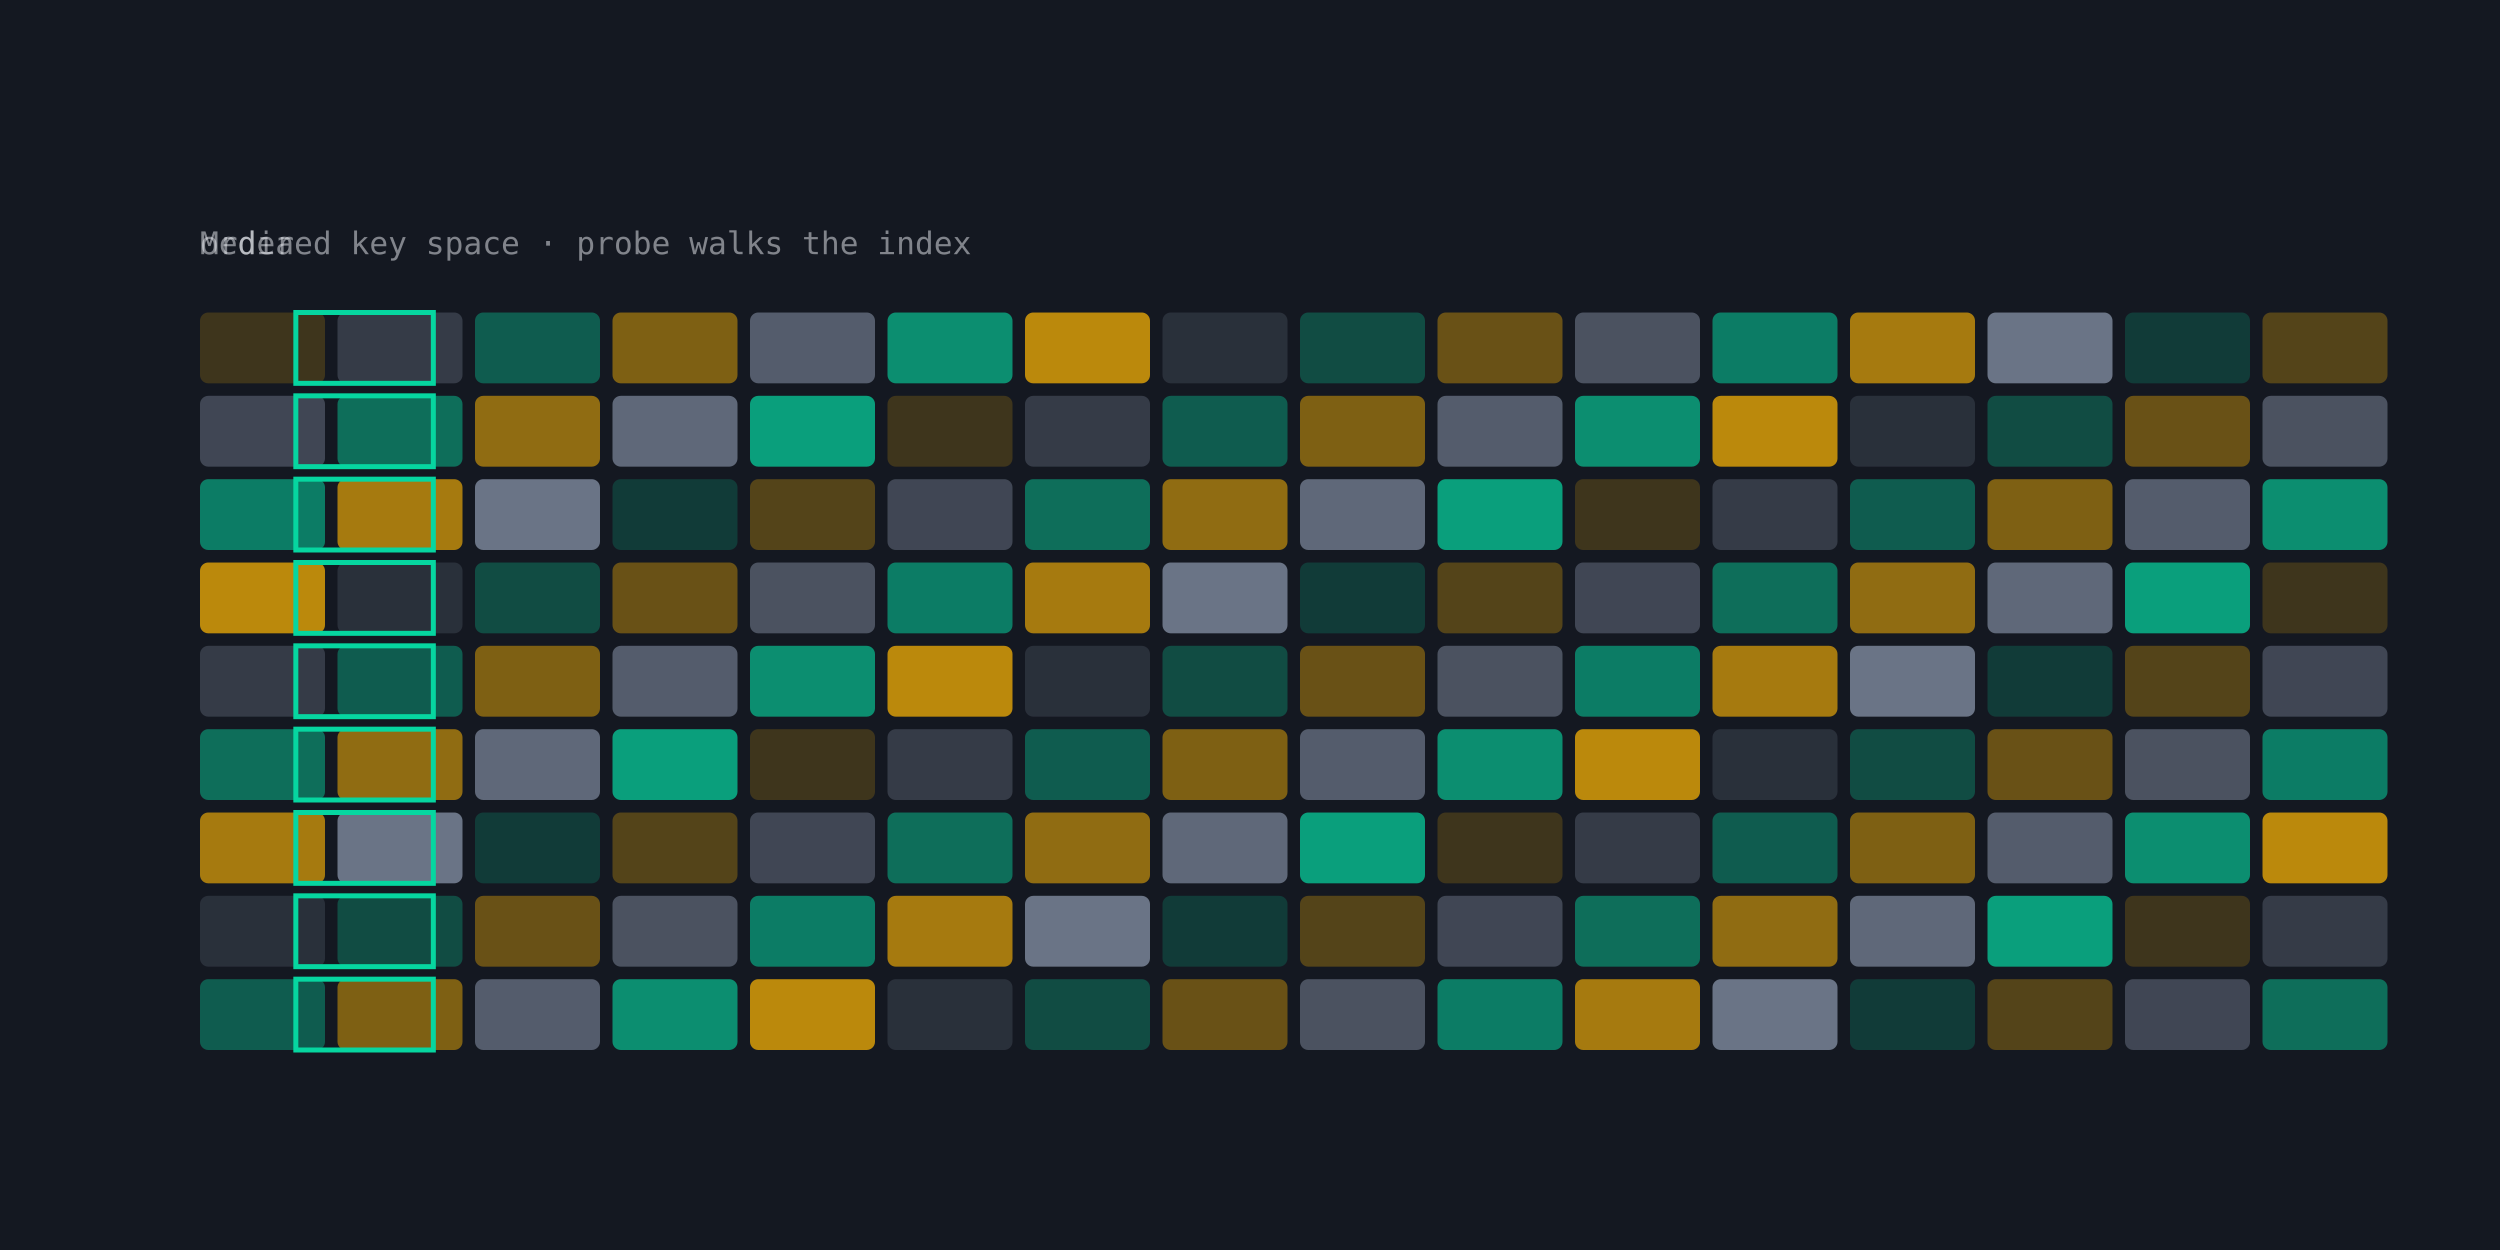
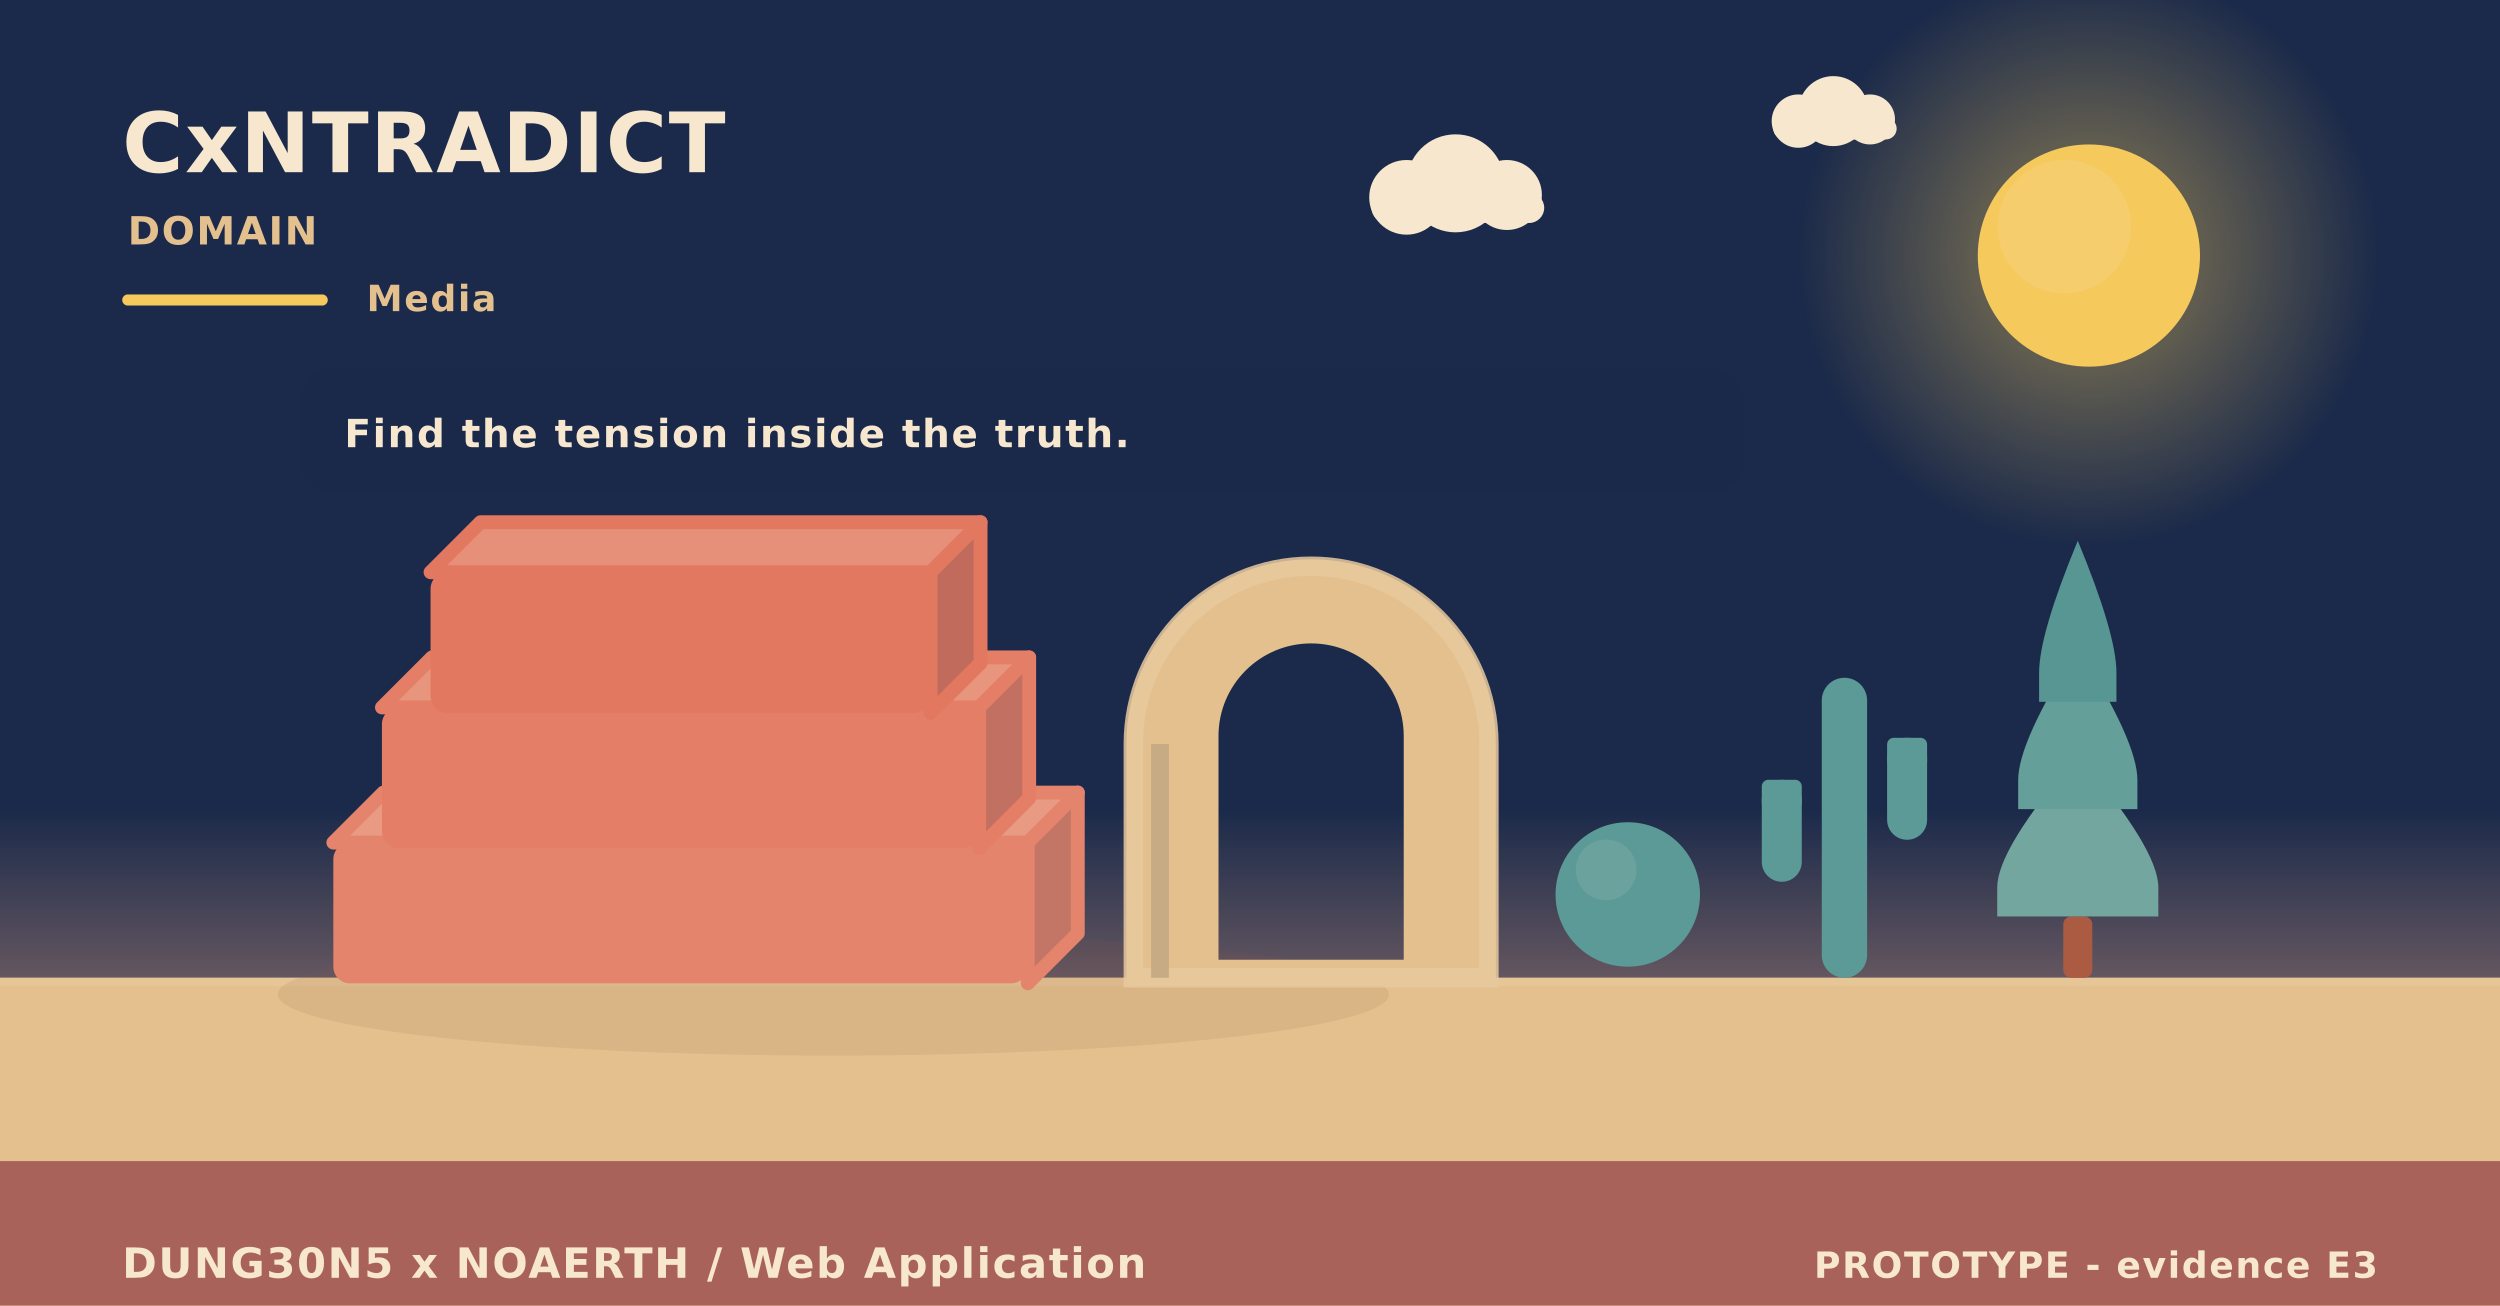
- <svg xmlns="http://www.w3.org/2000/svg" viewBox="0 0 1200 600" width="1200" height="600" role="img" aria-label="CxNTRADICT domain model">
-   <rect width="1200" height="600" fill="#141821" />
-   <defs>
-     <linearGradient id="gd" x1="0" y1="0" x2="1" y2="1">
-       <stop offset="0%" stop-color="#ffb703" />
-       <stop offset="100%" stop-color="#8d99ae" />
-     </linearGradient>
-   </defs>
-   <rect x="96.00" y="150.00" width="60.00" height="34.00" rx="4.00" fill="#ffb703" opacity="0.18" />
-   <rect x="162.00" y="150.00" width="60.00" height="34.00" rx="4.00" fill="#8d99ae" opacity="0.27" />
-   <rect x="228.00" y="150.00" width="60.00" height="34.00" rx="4.00" fill="#06d6a0" opacity="0.36" />
-   <rect x="294.00" y="150.00" width="60.00" height="34.00" rx="4.00" fill="#ffb703" opacity="0.45" />
-   <rect x="360.00" y="150.00" width="60.00" height="34.00" rx="4.00" fill="#8d99ae" opacity="0.53" />
-   <rect x="426.00" y="150.00" width="60.00" height="34.00" rx="4.00" fill="#06d6a0" opacity="0.62" />
-   <rect x="492.00" y="150.00" width="60.00" height="34.00" rx="4.00" fill="#ffb703" opacity="0.71" />
-   <rect x="558.00" y="150.00" width="60.00" height="34.00" rx="4.00" fill="#8d99ae" opacity="0.18" />
-   <rect x="624.00" y="150.00" width="60.00" height="34.00" rx="4.00" fill="#06d6a0" opacity="0.27" />
-   <rect x="690.00" y="150.00" width="60.00" height="34.00" rx="4.00" fill="#ffb703" opacity="0.36" />
-   <rect x="756.00" y="150.00" width="60.00" height="34.00" rx="4.00" fill="#8d99ae" opacity="0.45" />
-   <rect x="822.00" y="150.00" width="60.00" height="34.00" rx="4.00" fill="#06d6a0" opacity="0.53" />
-   <rect x="888.00" y="150.00" width="60.00" height="34.00" rx="4.00" fill="#ffb703" opacity="0.62" />
-   <rect x="954.00" y="150.00" width="60.00" height="34.00" rx="4.00" fill="#8d99ae" opacity="0.71" />
-   <rect x="1020.00" y="150.00" width="60.00" height="34.00" rx="4.00" fill="#06d6a0" opacity="0.18" />
-   <rect x="1086.00" y="150.00" width="60.00" height="34.00" rx="4.00" fill="#ffb703" opacity="0.27" />
-   <rect x="96.00" y="190.00" width="60.00" height="34.00" rx="4.00" fill="#8d99ae" opacity="0.36" />
-   <rect x="162.00" y="190.00" width="60.00" height="34.00" rx="4.00" fill="#06d6a0" opacity="0.45" />
-   <rect x="228.00" y="190.00" width="60.00" height="34.00" rx="4.00" fill="#ffb703" opacity="0.53" />
-   <rect x="294.00" y="190.00" width="60.00" height="34.00" rx="4.00" fill="#8d99ae" opacity="0.62" />
-   <rect x="360.00" y="190.00" width="60.00" height="34.00" rx="4.00" fill="#06d6a0" opacity="0.71" />
-   <rect x="426.00" y="190.00" width="60.00" height="34.00" rx="4.00" fill="#ffb703" opacity="0.18" />
-   <rect x="492.00" y="190.00" width="60.00" height="34.00" rx="4.00" fill="#8d99ae" opacity="0.27" />
-   <rect x="558.00" y="190.00" width="60.00" height="34.00" rx="4.00" fill="#06d6a0" opacity="0.36" />
-   <rect x="624.00" y="190.00" width="60.00" height="34.00" rx="4.00" fill="#ffb703" opacity="0.45" />
-   <rect x="690.00" y="190.00" width="60.00" height="34.00" rx="4.00" fill="#8d99ae" opacity="0.53" />
-   <rect x="756.00" y="190.00" width="60.00" height="34.00" rx="4.00" fill="#06d6a0" opacity="0.62" />
-   <rect x="822.00" y="190.00" width="60.00" height="34.00" rx="4.00" fill="#ffb703" opacity="0.71" />
-   <rect x="888.00" y="190.00" width="60.00" height="34.00" rx="4.00" fill="#8d99ae" opacity="0.18" />
-   <rect x="954.00" y="190.00" width="60.00" height="34.00" rx="4.00" fill="#06d6a0" opacity="0.27" />
-   <rect x="1020.00" y="190.00" width="60.00" height="34.00" rx="4.00" fill="#ffb703" opacity="0.36" />
-   <rect x="1086.00" y="190.00" width="60.00" height="34.00" rx="4.00" fill="#8d99ae" opacity="0.45" />
-   <rect x="96.00" y="230.00" width="60.00" height="34.00" rx="4.00" fill="#06d6a0" opacity="0.53" />
-   <rect x="162.00" y="230.00" width="60.00" height="34.00" rx="4.00" fill="#ffb703" opacity="0.62" />
-   <rect x="228.00" y="230.00" width="60.00" height="34.00" rx="4.00" fill="#8d99ae" opacity="0.71" />
-   <rect x="294.00" y="230.00" width="60.00" height="34.00" rx="4.00" fill="#06d6a0" opacity="0.18" />
-   <rect x="360.00" y="230.00" width="60.00" height="34.00" rx="4.00" fill="#ffb703" opacity="0.27" />
-   <rect x="426.00" y="230.00" width="60.00" height="34.00" rx="4.00" fill="#8d99ae" opacity="0.36" />
-   <rect x="492.00" y="230.00" width="60.00" height="34.00" rx="4.00" fill="#06d6a0" opacity="0.45" />
-   <rect x="558.00" y="230.00" width="60.00" height="34.00" rx="4.00" fill="#ffb703" opacity="0.53" />
-   <rect x="624.00" y="230.00" width="60.00" height="34.00" rx="4.00" fill="#8d99ae" opacity="0.62" />
-   <rect x="690.00" y="230.00" width="60.00" height="34.00" rx="4.00" fill="#06d6a0" opacity="0.71" />
-   <rect x="756.00" y="230.00" width="60.00" height="34.00" rx="4.00" fill="#ffb703" opacity="0.18" />
-   <rect x="822.00" y="230.00" width="60.00" height="34.00" rx="4.00" fill="#8d99ae" opacity="0.27" />
-   <rect x="888.00" y="230.00" width="60.00" height="34.00" rx="4.00" fill="#06d6a0" opacity="0.36" />
-   <rect x="954.00" y="230.00" width="60.00" height="34.00" rx="4.00" fill="#ffb703" opacity="0.45" />
-   <rect x="1020.00" y="230.00" width="60.00" height="34.00" rx="4.00" fill="#8d99ae" opacity="0.53" />
-   <rect x="1086.00" y="230.00" width="60.00" height="34.00" rx="4.00" fill="#06d6a0" opacity="0.62" />
-   <rect x="96.00" y="270.00" width="60.00" height="34.00" rx="4.00" fill="#ffb703" opacity="0.71" />
-   <rect x="162.00" y="270.00" width="60.00" height="34.00" rx="4.00" fill="#8d99ae" opacity="0.18" />
-   <rect x="228.00" y="270.00" width="60.00" height="34.00" rx="4.00" fill="#06d6a0" opacity="0.27" />
-   <rect x="294.00" y="270.00" width="60.00" height="34.00" rx="4.00" fill="#ffb703" opacity="0.36" />
-   <rect x="360.00" y="270.00" width="60.00" height="34.00" rx="4.00" fill="#8d99ae" opacity="0.45" />
-   <rect x="426.00" y="270.00" width="60.00" height="34.00" rx="4.00" fill="#06d6a0" opacity="0.53" />
-   <rect x="492.00" y="270.00" width="60.00" height="34.00" rx="4.00" fill="#ffb703" opacity="0.62" />
-   <rect x="558.00" y="270.00" width="60.00" height="34.00" rx="4.00" fill="#8d99ae" opacity="0.71" />
-   <rect x="624.00" y="270.00" width="60.00" height="34.00" rx="4.00" fill="#06d6a0" opacity="0.18" />
-   <rect x="690.00" y="270.00" width="60.00" height="34.00" rx="4.00" fill="#ffb703" opacity="0.27" />
-   <rect x="756.00" y="270.00" width="60.00" height="34.00" rx="4.00" fill="#8d99ae" opacity="0.36" />
-   <rect x="822.00" y="270.00" width="60.00" height="34.00" rx="4.00" fill="#06d6a0" opacity="0.45" />
-   <rect x="888.00" y="270.00" width="60.00" height="34.00" rx="4.00" fill="#ffb703" opacity="0.53" />
-   <rect x="954.00" y="270.00" width="60.00" height="34.00" rx="4.00" fill="#8d99ae" opacity="0.62" />
-   <rect x="1020.00" y="270.00" width="60.00" height="34.00" rx="4.00" fill="#06d6a0" opacity="0.71" />
-   <rect x="1086.00" y="270.00" width="60.00" height="34.00" rx="4.00" fill="#ffb703" opacity="0.18" />
-   <rect x="96.00" y="310.00" width="60.00" height="34.00" rx="4.00" fill="#8d99ae" opacity="0.27" />
-   <rect x="162.00" y="310.00" width="60.00" height="34.00" rx="4.00" fill="#06d6a0" opacity="0.36" />
-   <rect x="228.00" y="310.00" width="60.00" height="34.00" rx="4.00" fill="#ffb703" opacity="0.45" />
-   <rect x="294.00" y="310.00" width="60.00" height="34.00" rx="4.00" fill="#8d99ae" opacity="0.53" />
-   <rect x="360.00" y="310.00" width="60.00" height="34.00" rx="4.00" fill="#06d6a0" opacity="0.62" />
-   <rect x="426.00" y="310.00" width="60.00" height="34.00" rx="4.00" fill="#ffb703" opacity="0.71" />
-   <rect x="492.00" y="310.00" width="60.00" height="34.00" rx="4.00" fill="#8d99ae" opacity="0.18" />
-   <rect x="558.00" y="310.00" width="60.00" height="34.00" rx="4.00" fill="#06d6a0" opacity="0.27" />
-   <rect x="624.00" y="310.00" width="60.00" height="34.00" rx="4.00" fill="#ffb703" opacity="0.36" />
-   <rect x="690.00" y="310.00" width="60.00" height="34.00" rx="4.00" fill="#8d99ae" opacity="0.45" />
-   <rect x="756.00" y="310.00" width="60.00" height="34.00" rx="4.00" fill="#06d6a0" opacity="0.53" />
-   <rect x="822.00" y="310.00" width="60.00" height="34.00" rx="4.00" fill="#ffb703" opacity="0.62" />
-   <rect x="888.00" y="310.00" width="60.00" height="34.00" rx="4.00" fill="#8d99ae" opacity="0.71" />
-   <rect x="954.00" y="310.00" width="60.00" height="34.00" rx="4.00" fill="#06d6a0" opacity="0.18" />
-   <rect x="1020.00" y="310.00" width="60.00" height="34.00" rx="4.00" fill="#ffb703" opacity="0.27" />
-   <rect x="1086.00" y="310.00" width="60.00" height="34.00" rx="4.00" fill="#8d99ae" opacity="0.36" />
-   <rect x="96.00" y="350.00" width="60.00" height="34.00" rx="4.00" fill="#06d6a0" opacity="0.45" />
-   <rect x="162.00" y="350.00" width="60.00" height="34.00" rx="4.00" fill="#ffb703" opacity="0.53" />
-   <rect x="228.00" y="350.00" width="60.00" height="34.00" rx="4.00" fill="#8d99ae" opacity="0.62" />
-   <rect x="294.00" y="350.00" width="60.00" height="34.00" rx="4.00" fill="#06d6a0" opacity="0.71" />
-   <rect x="360.00" y="350.00" width="60.00" height="34.00" rx="4.00" fill="#ffb703" opacity="0.18" />
-   <rect x="426.00" y="350.00" width="60.00" height="34.00" rx="4.00" fill="#8d99ae" opacity="0.27" />
-   <rect x="492.00" y="350.00" width="60.00" height="34.00" rx="4.00" fill="#06d6a0" opacity="0.36" />
-   <rect x="558.00" y="350.00" width="60.00" height="34.00" rx="4.00" fill="#ffb703" opacity="0.45" />
-   <rect x="624.00" y="350.00" width="60.00" height="34.00" rx="4.00" fill="#8d99ae" opacity="0.53" />
-   <rect x="690.00" y="350.00" width="60.00" height="34.00" rx="4.00" fill="#06d6a0" opacity="0.62" />
-   <rect x="756.00" y="350.00" width="60.00" height="34.00" rx="4.00" fill="#ffb703" opacity="0.71" />
-   <rect x="822.00" y="350.00" width="60.00" height="34.00" rx="4.00" fill="#8d99ae" opacity="0.18" />
-   <rect x="888.00" y="350.00" width="60.00" height="34.00" rx="4.00" fill="#06d6a0" opacity="0.27" />
-   <rect x="954.00" y="350.00" width="60.00" height="34.00" rx="4.00" fill="#ffb703" opacity="0.36" />
-   <rect x="1020.00" y="350.00" width="60.00" height="34.00" rx="4.00" fill="#8d99ae" opacity="0.45" />
-   <rect x="1086.00" y="350.00" width="60.00" height="34.00" rx="4.00" fill="#06d6a0" opacity="0.53" />
-   <rect x="96.00" y="390.00" width="60.00" height="34.00" rx="4.00" fill="#ffb703" opacity="0.62" />
-   <rect x="162.00" y="390.00" width="60.00" height="34.00" rx="4.00" fill="#8d99ae" opacity="0.71" />
-   <rect x="228.00" y="390.00" width="60.00" height="34.00" rx="4.00" fill="#06d6a0" opacity="0.18" />
-   <rect x="294.00" y="390.00" width="60.00" height="34.00" rx="4.00" fill="#ffb703" opacity="0.27" />
-   <rect x="360.00" y="390.00" width="60.00" height="34.00" rx="4.00" fill="#8d99ae" opacity="0.36" />
-   <rect x="426.00" y="390.00" width="60.00" height="34.00" rx="4.00" fill="#06d6a0" opacity="0.45" />
-   <rect x="492.00" y="390.00" width="60.00" height="34.00" rx="4.00" fill="#ffb703" opacity="0.53" />
-   <rect x="558.00" y="390.00" width="60.00" height="34.00" rx="4.00" fill="#8d99ae" opacity="0.62" />
-   <rect x="624.00" y="390.00" width="60.00" height="34.00" rx="4.00" fill="#06d6a0" opacity="0.71" />
-   <rect x="690.00" y="390.00" width="60.00" height="34.00" rx="4.00" fill="#ffb703" opacity="0.18" />
-   <rect x="756.00" y="390.00" width="60.00" height="34.00" rx="4.00" fill="#8d99ae" opacity="0.27" />
-   <rect x="822.00" y="390.00" width="60.00" height="34.00" rx="4.00" fill="#06d6a0" opacity="0.36" />
-   <rect x="888.00" y="390.00" width="60.00" height="34.00" rx="4.00" fill="#ffb703" opacity="0.45" />
-   <rect x="954.00" y="390.00" width="60.00" height="34.00" rx="4.00" fill="#8d99ae" opacity="0.53" />
-   <rect x="1020.00" y="390.00" width="60.00" height="34.00" rx="4.00" fill="#06d6a0" opacity="0.62" />
-   <rect x="1086.00" y="390.00" width="60.00" height="34.00" rx="4.00" fill="#ffb703" opacity="0.71" />
-   <rect x="96.00" y="430.00" width="60.00" height="34.00" rx="4.00" fill="#8d99ae" opacity="0.18" />
-   <rect x="162.00" y="430.00" width="60.00" height="34.00" rx="4.00" fill="#06d6a0" opacity="0.27" />
-   <rect x="228.00" y="430.00" width="60.00" height="34.00" rx="4.00" fill="#ffb703" opacity="0.36" />
-   <rect x="294.00" y="430.00" width="60.00" height="34.00" rx="4.00" fill="#8d99ae" opacity="0.45" />
-   <rect x="360.00" y="430.00" width="60.00" height="34.00" rx="4.00" fill="#06d6a0" opacity="0.53" />
-   <rect x="426.00" y="430.00" width="60.00" height="34.00" rx="4.00" fill="#ffb703" opacity="0.62" />
-   <rect x="492.00" y="430.00" width="60.00" height="34.00" rx="4.00" fill="#8d99ae" opacity="0.71" />
-   <rect x="558.00" y="430.00" width="60.00" height="34.00" rx="4.00" fill="#06d6a0" opacity="0.18" />
-   <rect x="624.00" y="430.00" width="60.00" height="34.00" rx="4.00" fill="#ffb703" opacity="0.27" />
-   <rect x="690.00" y="430.00" width="60.00" height="34.00" rx="4.00" fill="#8d99ae" opacity="0.36" />
-   <rect x="756.00" y="430.00" width="60.00" height="34.00" rx="4.00" fill="#06d6a0" opacity="0.45" />
-   <rect x="822.00" y="430.00" width="60.00" height="34.00" rx="4.00" fill="#ffb703" opacity="0.53" />
-   <rect x="888.00" y="430.00" width="60.00" height="34.00" rx="4.00" fill="#8d99ae" opacity="0.62" />
-   <rect x="954.00" y="430.00" width="60.00" height="34.00" rx="4.00" fill="#06d6a0" opacity="0.71" />
-   <rect x="1020.00" y="430.00" width="60.00" height="34.00" rx="4.00" fill="#ffb703" opacity="0.18" />
-   <rect x="1086.00" y="430.00" width="60.00" height="34.00" rx="4.00" fill="#8d99ae" opacity="0.27" />
-   <rect x="96.00" y="470.00" width="60.00" height="34.00" rx="4.00" fill="#06d6a0" opacity="0.36" />
-   <rect x="162.00" y="470.00" width="60.00" height="34.00" rx="4.00" fill="#ffb703" opacity="0.45" />
-   <rect x="228.00" y="470.00" width="60.00" height="34.00" rx="4.00" fill="#8d99ae" opacity="0.53" />
-   <rect x="294.00" y="470.00" width="60.00" height="34.00" rx="4.00" fill="#06d6a0" opacity="0.62" />
-   <rect x="360.00" y="470.00" width="60.00" height="34.00" rx="4.00" fill="#ffb703" opacity="0.71" />
-   <rect x="426.00" y="470.00" width="60.00" height="34.00" rx="4.00" fill="#8d99ae" opacity="0.18" />
-   <rect x="492.00" y="470.00" width="60.00" height="34.00" rx="4.00" fill="#06d6a0" opacity="0.27" />
-   <rect x="558.00" y="470.00" width="60.00" height="34.00" rx="4.00" fill="#ffb703" opacity="0.36" />
-   <rect x="624.00" y="470.00" width="60.00" height="34.00" rx="4.00" fill="#8d99ae" opacity="0.45" />
-   <rect x="690.00" y="470.00" width="60.00" height="34.00" rx="4.00" fill="#06d6a0" opacity="0.53" />
-   <rect x="756.00" y="470.00" width="60.00" height="34.00" rx="4.00" fill="#ffb703" opacity="0.62" />
-   <rect x="822.00" y="470.00" width="60.00" height="34.00" rx="4.00" fill="#8d99ae" opacity="0.71" />
-   <rect x="888.00" y="470.00" width="60.00" height="34.00" rx="4.00" fill="#06d6a0" opacity="0.18" />
-   <rect x="954.00" y="470.00" width="60.00" height="34.00" rx="4.00" fill="#ffb703" opacity="0.27" />
-   <rect x="1020.00" y="470.00" width="60.00" height="34.00" rx="4.00" fill="#8d99ae" opacity="0.36" />
-   <rect x="1086.00" y="470.00" width="60.00" height="34.00" rx="4.00" fill="#06d6a0" opacity="0.45" />
+ <svg xmlns="http://www.w3.org/2000/svg" width="900" height="470" viewBox="0 0 900 470" role="img" aria-label="CxNTRADICT - the problem it addresses">
+   <linearGradient id="skym" x1="0" y1="0" x2="0" y2="1">
+     <stop offset="0" stop-color="#1b2a4a" />
+     <stop offset="0.62" stop-color="#1b2a4a" />
+     <stop offset="1" stop-color="#f3ad8a" />
+   </linearGradient>
+   <rect width="900" height="470" fill="url(#skym)" />
+   <radialGradient id="sunm">
+     <stop offset="0.35" stop-color="#f5c95c" stop-opacity="0.34" />
+     <stop offset="1" stop-color="#f5c95c" stop-opacity="0" />
+   </radialGradient>
+   <circle cx="752" cy="92" r="104" fill="url(#sunm)" />
+   <circle cx="752" cy="92" r="40" fill="#f5c95c" />
+   <circle cx="743.2" cy="81.6" r="24" fill="#f5d27e" opacity="0.5" />
  <g>
-     <rect x="142" y="150" width="66" height="34" fill="none" stroke="#06d6a0" stroke-width="2.4">
-       <animate attributeName="opacity" values="0;1;0" dur="7.2s" begin="0.0s" repeatCount="indefinite" />
-     </rect>
+     <circle cx="524" cy="66" r="17.64" fill="#f6e7ce" />
+     <circle cx="506.36" cy="71.04" r="13.44" fill="#f6e7ce" />
+     <circle cx="542.48" cy="70.2" r="12.6" fill="#f6e7ce" />
+     <rect x="493.76" y="69.36" width="62.16" height="10.92" rx="5.46" fill="#f6e7ce" />
+     <animateTransform attributeName="transform" type="translate" values="0 0;24 0;0 0" dur="36s" begin="0s" repeatCount="indefinite" />
  </g>
  <g>
-     <rect x="142" y="190" width="66" height="34" fill="none" stroke="#06d6a0" stroke-width="2.4">
-       <animate attributeName="opacity" values="0;1;0" dur="7.2s" begin="0.42s" repeatCount="indefinite" />
-     </rect>
+     <circle cx="660" cy="40" r="12.6" fill="#f6e7ce" />
+     <circle cx="647.4" cy="43.6" r="9.6" fill="#f6e7ce" />
+     <circle cx="673.2" cy="43" r="9" fill="#f6e7ce" />
+     <rect x="638.4" y="42.4" width="44.4" height="7.8" rx="3.9" fill="#f6e7ce" />
+     <animateTransform attributeName="transform" type="translate" values="0 0;-18 0;0 0" dur="46s" begin="3s" repeatCount="indefinite" />
  </g>
-   <g>
-     <rect x="142" y="230" width="66" height="34" fill="none" stroke="#06d6a0" stroke-width="2.4">
-       <animate attributeName="opacity" values="0;1;0" dur="7.2s" begin="0.84s" repeatCount="indefinite" />
-     </rect>
-   </g>
-   <g>
-     <rect x="142" y="270" width="66" height="34" fill="none" stroke="#06d6a0" stroke-width="2.4">
-       <animate attributeName="opacity" values="0;1;0" dur="7.2s" begin="1.26s" repeatCount="indefinite" />
-     </rect>
-   </g>
-   <g>
-     <rect x="142" y="310" width="66" height="34" fill="none" stroke="#06d6a0" stroke-width="2.4">
-       <animate attributeName="opacity" values="0;1;0" dur="7.2s" begin="1.68s" repeatCount="indefinite" />
-     </rect>
-   </g>
-   <g>
-     <rect x="142" y="350" width="66" height="34" fill="none" stroke="#06d6a0" stroke-width="2.4">
-       <animate attributeName="opacity" values="0;1;0" dur="7.2s" begin="2.1s" repeatCount="indefinite" />
-     </rect>
-   </g>
-   <g>
-     <rect x="142" y="390" width="66" height="34" fill="none" stroke="#06d6a0" stroke-width="2.4">
-       <animate attributeName="opacity" values="0;1;0" dur="7.2s" begin="2.52s" repeatCount="indefinite" />
-     </rect>
-   </g>
-   <g>
-     <rect x="142" y="430" width="66" height="34" fill="none" stroke="#06d6a0" stroke-width="2.4">
-       <animate attributeName="opacity" values="0;1;0" dur="7.2s" begin="2.94s" repeatCount="indefinite" />
-     </rect>
-   </g>
-   <g>
-     <rect x="142" y="470" width="66" height="34" fill="none" stroke="#06d6a0" stroke-width="2.4">
-       <animate attributeName="opacity" values="0;1;0" dur="7.2s" begin="3.36s" repeatCount="indefinite" />
-     </rect>
-   </g>
-   <text x="96" y="122" font-family="ui-monospace,Menlo,monospace" font-size="15" fill="rgba(238,241,246,0.500)">ordered key space · probe walks the index</text>
-   <text x="96" y="122" font-family="ui-monospace,Menlo,monospace" font-size="15" fill="rgba(238,241,246,0.500)">Media</text>
+   <rect x="0" y="352" width="900" height="118" fill="#e3c08d" />
+   <rect x="0" y="352" width="900" height="3" fill="#e6c596" />
+   <text x="44" y="62" font-family="Verdana,DejaVu Sans,sans-serif" font-size="30" font-weight="700" letter-spacing="0.6" fill="#f6e7ce" text-anchor="start">CxNTRADICT</text>
+   <text x="46" y="88" font-family="Verdana,DejaVu Sans,sans-serif" font-size="14" font-weight="700" letter-spacing="0.6" fill="#e3c08d" text-anchor="start">DOMAIN</text>
+   <rect x="44" y="106" width="74" height="4" rx="2" fill="#f5c95c" />
+   <text x="132" y="112" font-family="Verdana,DejaVu Sans,sans-serif" font-size="13" font-weight="700" letter-spacing="0.6" fill="#e3c08d" text-anchor="start">Media</text>
+   <ellipse cx="300" cy="358" rx="200" ry="22" fill="rgba(138,90,68,0.11)" />
+   <path d="M120,303.33 L370,303.33 L388,285.33 L138,285.33 Z" fill="#e99a82" stroke="#e5846c" stroke-width="5" stroke-linejoin="round" />
+   <path d="M370,303.33 L388,285.33 L388,336 L370,354 Z" fill="#c37566" stroke="#e5846c" stroke-width="5" stroke-linejoin="round" />
+   <rect x="120" y="303.33" width="250" height="50.67" rx="6" fill="#e5846c" />
+   <path d="M137.5,254.67 L352.5,254.67 L370.5,236.67 L155.5,236.67 Z" fill="#e8957d" stroke="#e47e66" stroke-width="5" stroke-linejoin="round" />
+   <path d="M352.5,254.67 L370.5,236.67 L370.5,287.33 L352.5,305.33 Z" fill="#c27061" stroke="#e47e66" stroke-width="5" stroke-linejoin="round" />
+   <rect x="137.5" y="254.67" width="215" height="50.67" rx="6" fill="#e47e66" />
+   <path d="M155,206 L335,206 L353,188 L173,188 Z" fill="#e79079" stroke="#e37861" stroke-width="5" stroke-linejoin="round" />
+   <path d="M335,206 L353,188 L353,238.67 L335,256.67 Z" fill="#c16b5d" stroke="#e37861" stroke-width="5" stroke-linejoin="round" />
+   <rect x="155" y="206" width="180" height="50.67" rx="6" fill="#e37861" />
+   <path d="M408,352 L408,267.84 A64,64 0 0 1 536,267.84 L536,352 Z M436.16,348 L436.16,264.97 A35.84,35.84 0 0 1 507.84,264.97 L507.84,348 Z" fill="#e3c08d" fill-rule="evenodd" stroke="#e3c08d" stroke-width="5" stroke-linejoin="round" />
+   <path d="M408,352 L408,267.84 A64,64 0 0 1 536,267.84 L536,352 Z" fill="none" stroke="#e8c99d" stroke-width="7" stroke-linecap="round" opacity="0.85" />
+   <rect x="414.4" y="267.84" width="6.4" height="84.16" fill="#c7ab84" />
+   <circle cx="586" cy="322" r="26" fill="#5b9a97" />
+   <circle cx="578.2" cy="313.16" r="10.92" fill="#7aa9a2" opacity="0.55" />
+   <rect x="655.84" y="244" width="16.32" height="108" rx="8.16" fill="#5b9a97" />
+   <rect x="634.24" y="280.72" width="14.4" height="36.72" rx="7.2" fill="#5b9a97" />
+   <rect x="634.24" y="280.72" width="14.4" height="10.8" rx="2.4" fill="#5b9a97" />
+   <rect x="679.36" y="265.6" width="14.4" height="36.72" rx="7.2" fill="#5b9a97" />
+   <rect x="679.36" y="265.6" width="14.4" height="10.8" rx="2.4" fill="#5b9a97" />
+   <rect x="742.78" y="329.92" width="10.44" height="22.08" rx="2.9" fill="#ac5b43" />
+   <path d="M748,271.96 Q719,305.58 719,319.49 Q719,329.92 719,329.92 L777,329.92 Q777,329.92 777,319.49 Q777,305.58 748,271.96 Z" fill="#74a6a0" />
+   <path d="M748,233.32 Q726.54,266.94 726.54,280.85 Q726.54,291.28 726.54,291.28 L769.46,291.28 Q769.46,291.28 769.46,280.85 Q769.46,266.94 748,233.32 Z" fill="#649f9a" />
+   <path d="M748,194.68 Q734.08,228.3 734.08,242.21 Q734.08,252.64 734.08,252.64 L761.92,252.64 Q761.92,252.64 761.92,242.21 Q761.92,228.3 748,194.68 Z" fill="#589694" />
+   <rect x="108" y="132" width="520" height="46" rx="12" fill="rgba(27,42,74,0.42)" opacity="0.94" />
+   <text x="124" y="161" font-family="Verdana,DejaVu Sans,sans-serif" font-size="14" font-weight="700" letter-spacing="0.6" fill="#f6e7ce" text-anchor="start">Find the tension inside the truth.</text>
+   <rect x="0" y="418" width="900" height="52" rx="0" fill="#a65c56" opacity="0.94" />
+   <text x="44" y="460" font-family="Verdana,DejaVu Sans,sans-serif" font-size="15" font-weight="700" letter-spacing="0.6" fill="#f6e7ce" text-anchor="start">DUNG30N5 x NOAERTH  /  Web Application</text>
+   <text x="856" y="460" font-family="Verdana,DejaVu Sans,sans-serif" font-size="13" font-weight="700" letter-spacing="0.6" fill="#f6e7ce" text-anchor="end">PROTOTYPE  -  evidence E3</text>
</svg>
